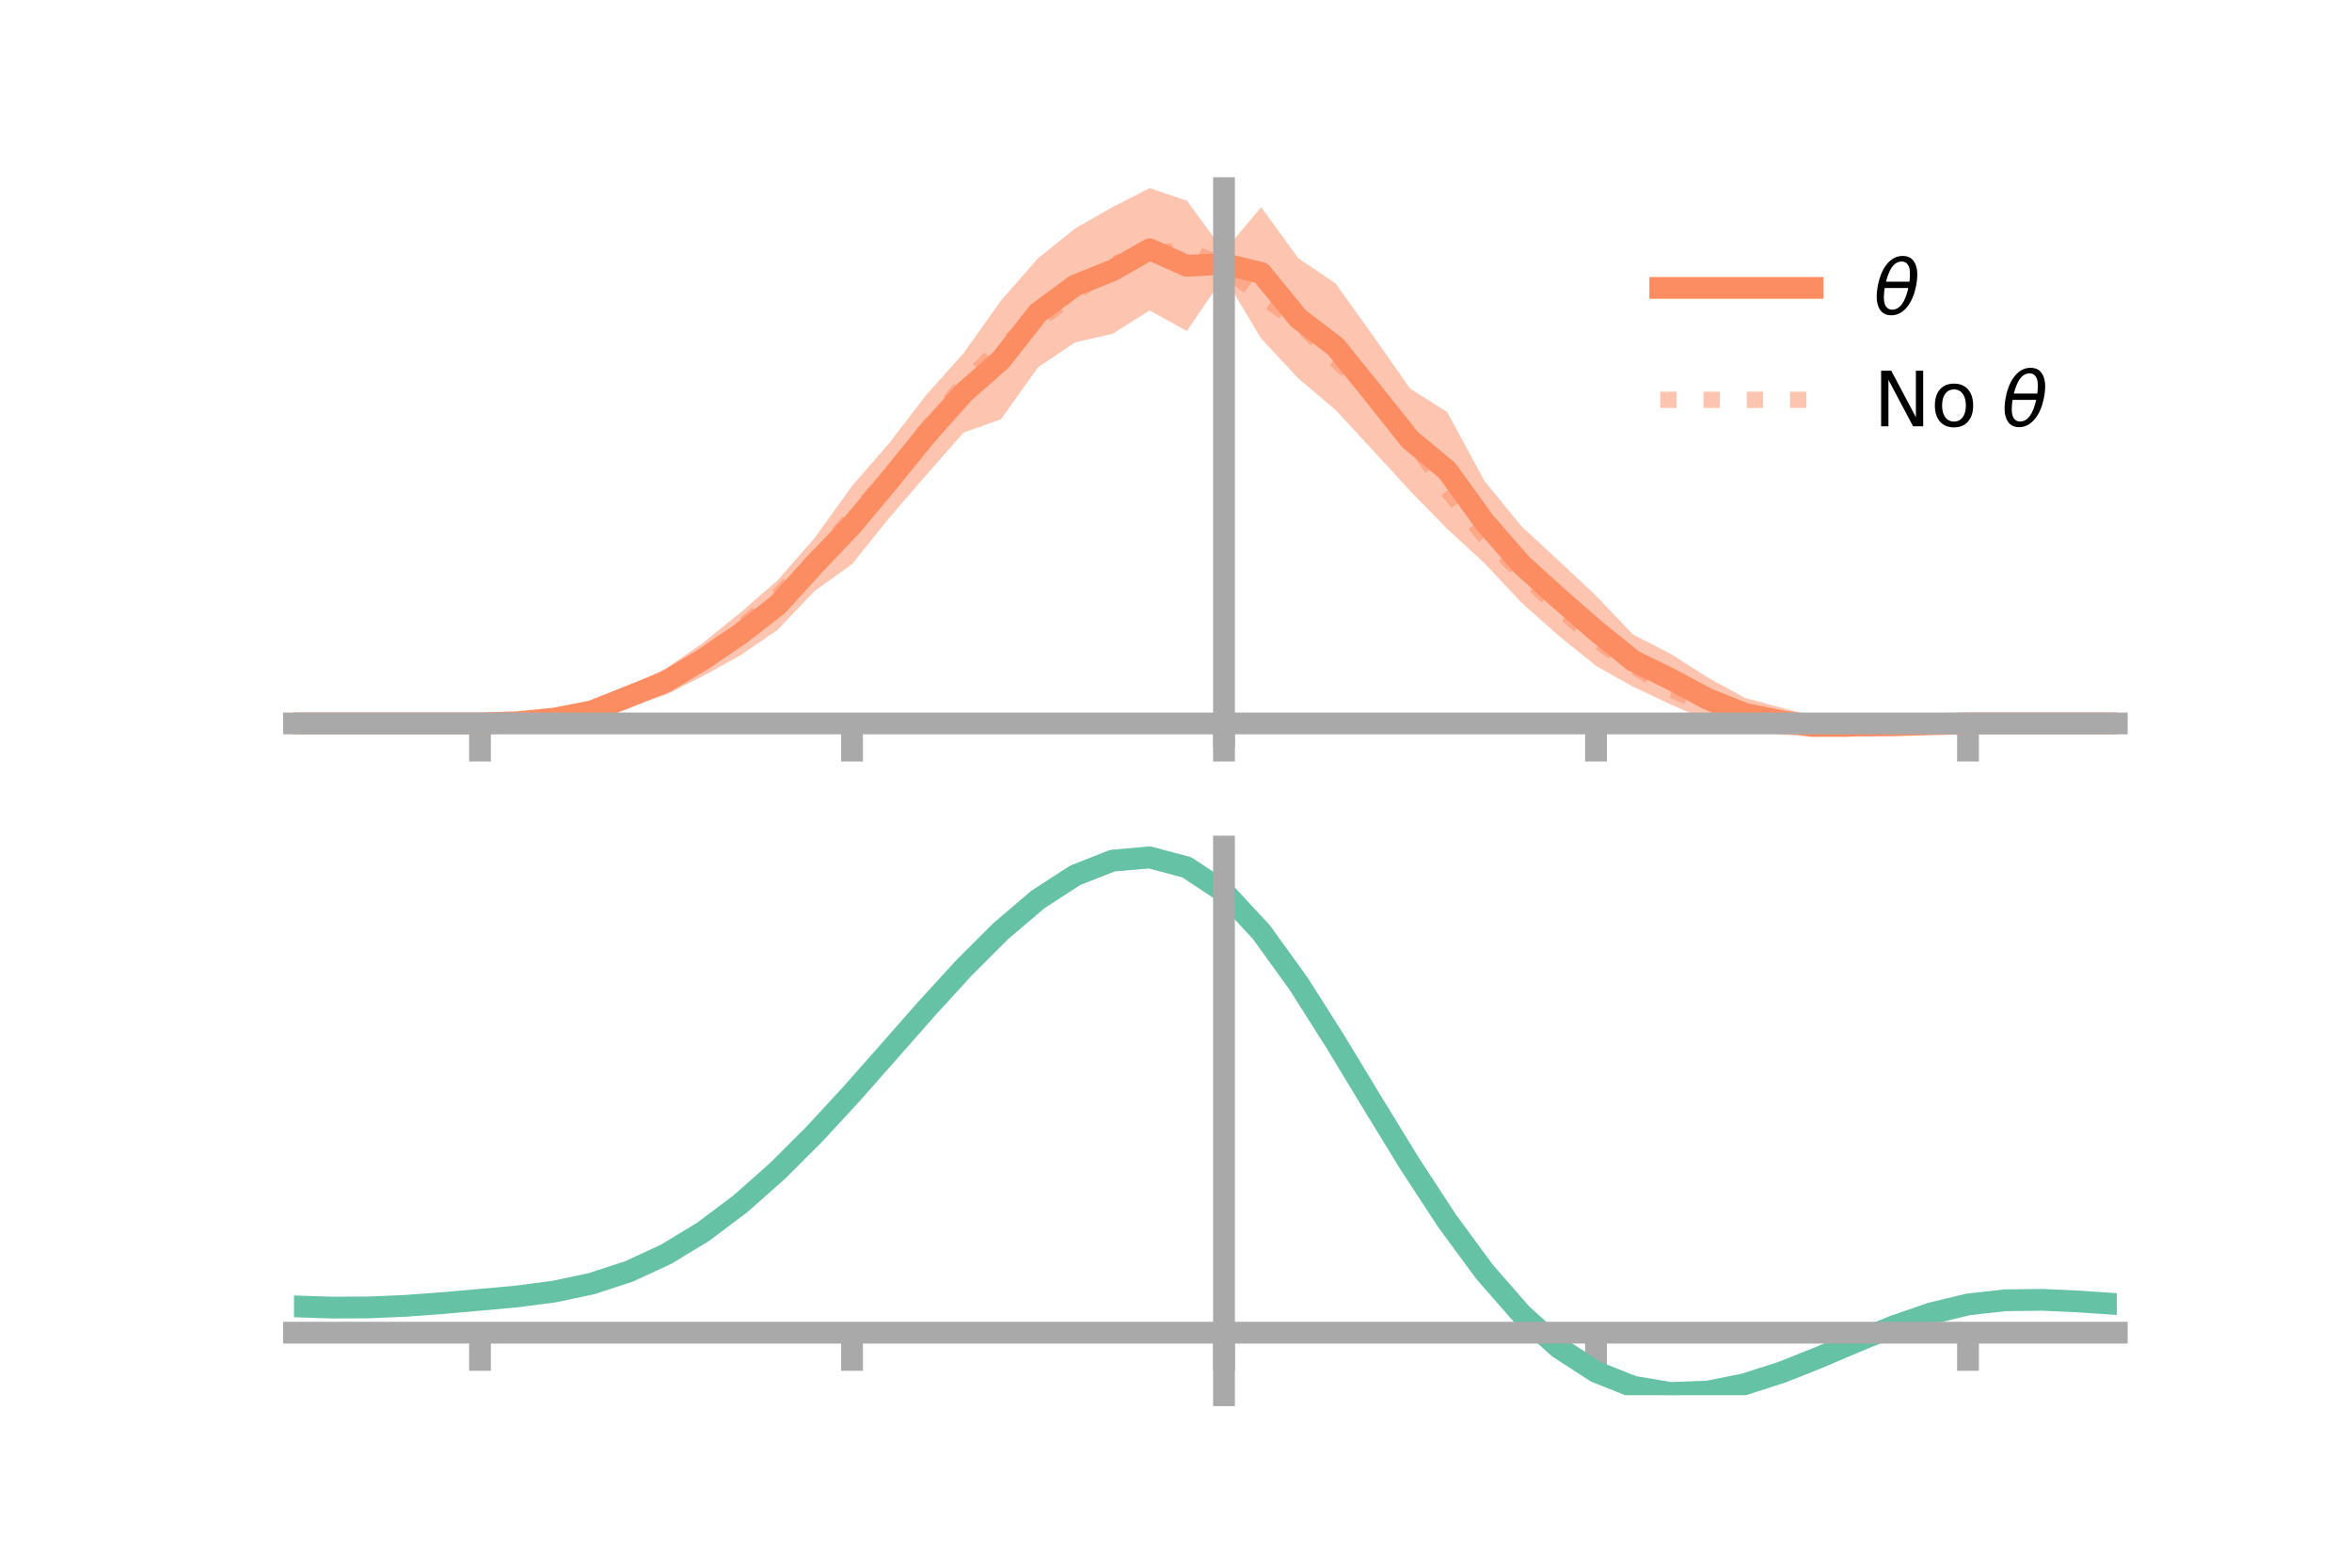
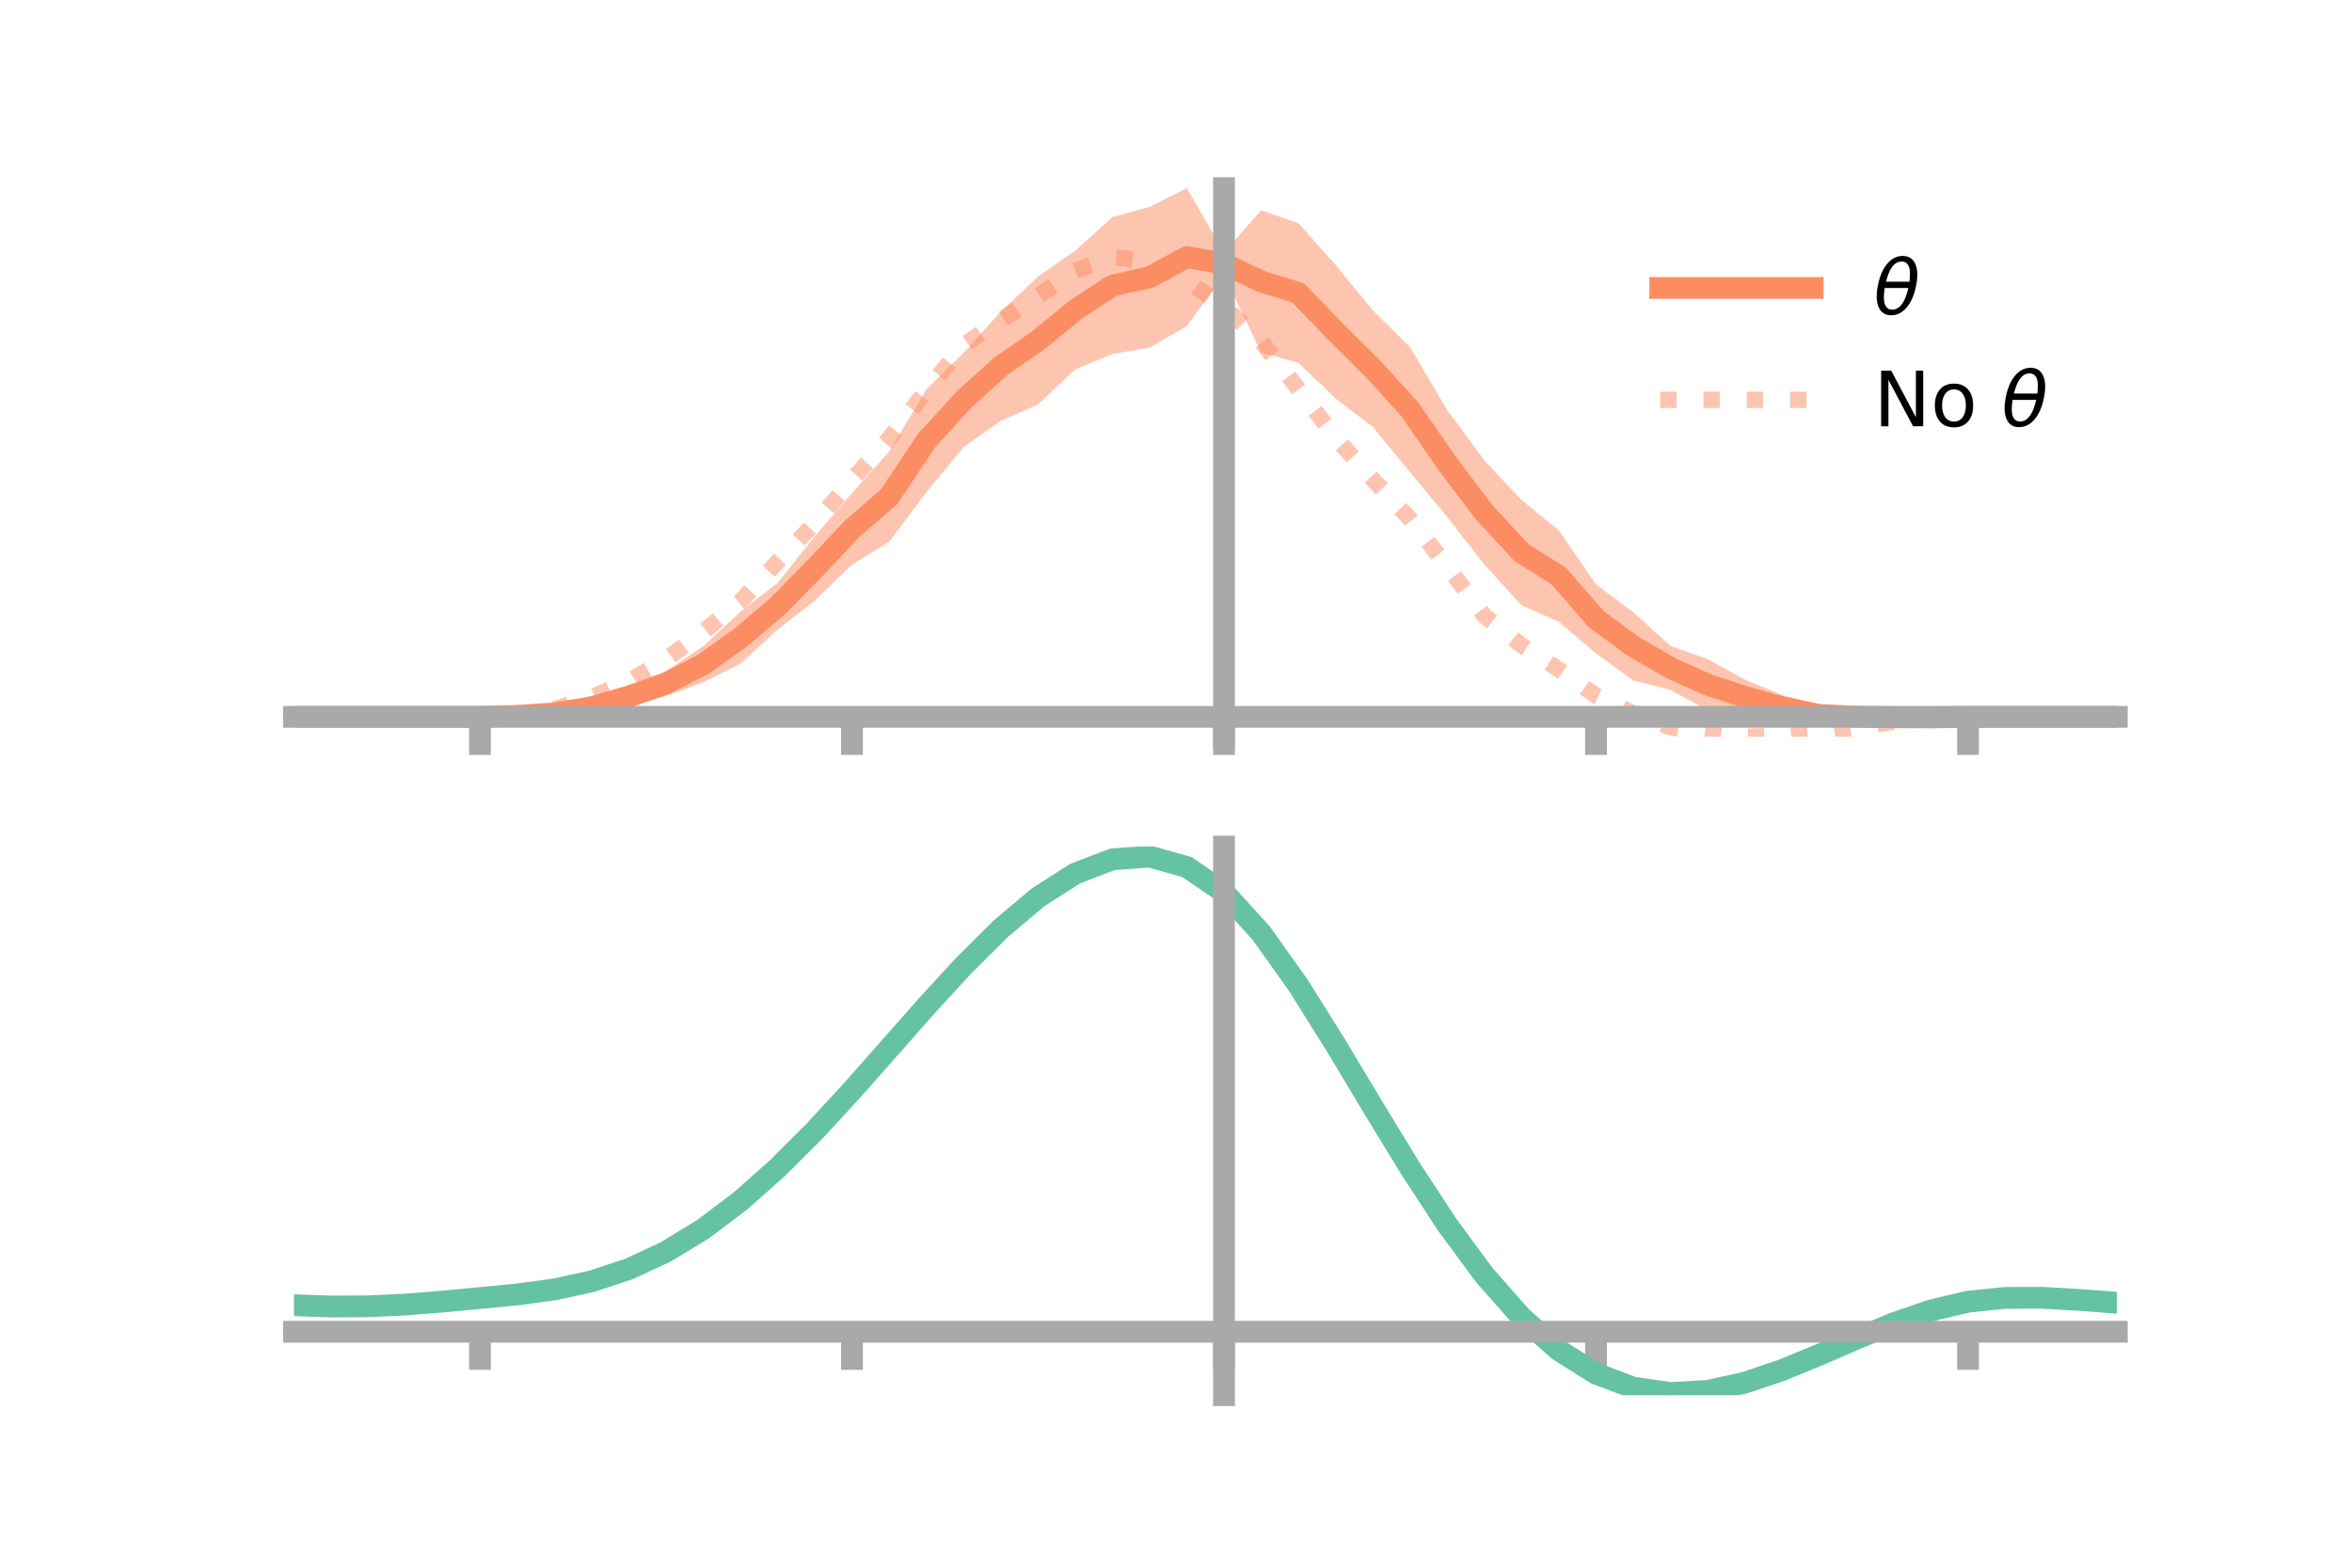
<svg xmlns="http://www.w3.org/2000/svg" xmlns:xlink="http://www.w3.org/1999/xlink" height="144pt" version="1.1" viewBox="0 0 216 144" width="216pt">
  <defs>
    <style type="text/css">*{stroke-linecap:butt;stroke-linejoin:round;}</style>
  </defs>
  <g id="figure_1">
    <g id="patch_1">
      <path d="M 0 144  L 216 144  L 216 0  L 0 0  z " style="fill:none;" />
    </g>
    <g id="axes_1">
      <g id="patch_2">
        <path d="M 27 67.68  L 194.4 67.68  L 194.4 17.28  L 27 17.28  z " style="fill:none;" />
      </g>
      <g id="PolyCollection_1">
-         <path clip-path="url(#pe14816e3b3)" d="M 27 66.451  L 27 66.451  L 30.416 66.451  L 33.833 66.451  L 37.249 66.451  L 40.665 66.451  L 44.082 66.449  L 47.498 66.23  L 50.914 65.651  L 54.331 64.759  L 57.747 63.051  L 61.163 61.396  L 64.58 59.035  L 67.996 56.269  L 71.412 53.309  L 74.829 49.392  L 78.245 44.645  L 81.661 40.71  L 85.078 36.254  L 88.494 32.443  L 91.91 27.628  L 95.327 23.725  L 98.743 20.98  L 102.159 19.031  L 105.576 17.28  L 108.992 18.427  L 112.408 23.085  L 115.824 19.033  L 119.241 23.725  L 122.657 26.039  L 126.073 30.811  L 129.49 35.683  L 132.906 37.853  L 136.322 44.166  L 139.739 48.358  L 143.155 51.511  L 146.571 54.722  L 149.988 58.295  L 153.404 60.045  L 156.82 62.219  L 160.237 64.101  L 163.653 65.021  L 167.069 65.904  L 170.486 66.052  L 173.902 66.274  L 177.318 66.409  L 180.735 66.45  L 184.151 66.451  L 187.567 66.451  L 190.984 66.451  L 194.4 66.451  L 194.4 66.451  L 194.4 66.451  L 190.984 66.451  L 187.567 66.451  L 184.151 66.451  L 180.735 66.452  L 177.318 66.633  L 173.902 66.971  L 170.486 67.232  L 167.069 67.68  L 163.653 67.489  L 160.237 67.021  L 156.82 66.185  L 153.404 64.695  L 149.988 63.089  L 146.571 61.159  L 143.155 58.407  L 139.739 55.364  L 136.322 51.724  L 132.906 48.574  L 129.49 45.077  L 126.073 41.358  L 122.657 37.657  L 119.241 34.765  L 115.824 31.103  L 112.408 25.395  L 108.992 30.408  L 105.576 28.515  L 102.159 30.665  L 98.743 31.446  L 95.327 33.74  L 91.91 38.523  L 88.494 39.735  L 85.078 43.612  L 81.661 47.573  L 78.245 51.825  L 74.829 54.267  L 71.412 57.854  L 67.996 60.194  L 64.58 62.088  L 61.163 63.821  L 57.747 64.924  L 54.331 65.922  L 50.914 66.36  L 47.498 66.46  L 44.082 66.451  L 40.665 66.451  L 37.249 66.451  L 33.833 66.451  L 30.416 66.451  L 27 66.451  z " style="fill:#fc8d62;fill-opacity:0.5;" />
+         <path clip-path="url(#pf69e1e1e9e)" d="M 27 65.845  L 27 65.845  L 30.416 65.845  L 33.833 65.845  L 37.249 65.845  L 40.665 65.845  L 44.082 65.843  L 47.498 65.621  L 50.914 65.151  L 54.331 64.203  L 57.747 63.02  L 61.163 61.643  L 64.58 59.364  L 67.996 56.199  L 71.412 53.537  L 74.829 49.259  L 78.245 45.287  L 81.661 41.478  L 85.078 35.766  L 88.494 32.401  L 91.91 28.617  L 95.327 25.406  L 98.743 23.027  L 102.159 19.943  L 105.576 18.997  L 108.992 17.28  L 112.408 23.186  L 115.824 19.312  L 119.241 20.503  L 122.657 24.339  L 126.073 28.503  L 129.49 31.883  L 132.906 37.656  L 136.322 42.297  L 139.739 45.933  L 143.155 48.716  L 146.571 53.69  L 149.988 56.227  L 153.404 59.32  L 156.82 60.546  L 160.237 62.42  L 163.653 63.833  L 167.069 64.741  L 170.486 65.089  L 173.902 65.51  L 177.318 65.771  L 180.735 65.844  L 184.151 65.845  L 187.567 65.845  L 190.984 65.845  L 194.4 65.845  L 194.4 65.845  L 194.4 65.845  L 190.984 65.845  L 187.567 65.845  L 184.151 65.845  L 180.735 65.848  L 177.318 66.031  L 173.902 66.263  L 170.486 66.577  L 167.069 66.599  L 163.653 66.111  L 160.237 65.607  L 156.82 65.236  L 153.404 63.377  L 149.988 62.506  L 146.571 60.016  L 143.155 57.11  L 139.739 55.607  L 136.322 51.87  L 132.906 47.493  L 129.49 43.368  L 126.073 39.213  L 122.657 36.611  L 119.241 33.329  L 115.824 32.393  L 112.408 25.254  L 108.992 29.95  L 105.576 31.935  L 102.159 32.521  L 98.743 33.931  L 95.327 37.156  L 91.91 38.66  L 88.494 41.073  L 85.078 45.207  L 81.661 49.767  L 78.245 51.873  L 74.829 55.17  L 71.412 57.836  L 67.996 60.979  L 64.58 62.68  L 61.163 63.917  L 57.747 64.935  L 54.331 65.728  L 50.914 65.915  L 47.498 65.892  L 44.082 65.847  L 40.665 65.845  L 37.249 65.845  L 33.833 65.845  L 30.416 65.845  L 27 65.845  z " style="fill:#fc8d62;fill-opacity:0.5;" />
      </g>
      <g id="matplotlib.axis_1">
        <g id="xtick_1">
          <g id="line2d_1">
            <defs>
-               <path d="M 0 0  L 0 3.5  " id="ma8410c4324" style="stroke:#a9a9a9;stroke-width:2;" />
+               <path d="M 0 0  L 0 3.5  " id="m65210ba21b" style="stroke:#a9a9a9;stroke-width:2;" />
            </defs>
            <g>
-               <use style="fill:#a9a9a9;stroke:#a9a9a9;stroke-width:2;" x="44.082" xlink:href="#ma8410c4324" y="66.451" />
+               <use style="fill:#a9a9a9;stroke:#a9a9a9;stroke-width:2;" x="44.082" xlink:href="#m65210ba21b" y="65.845" />
            </g>
          </g>
        </g>
        <g id="xtick_2">
          <g id="line2d_2">
            <g>
-               <use style="fill:#a9a9a9;stroke:#a9a9a9;stroke-width:2;" x="78.245" xlink:href="#ma8410c4324" y="66.451" />
+               <use style="fill:#a9a9a9;stroke:#a9a9a9;stroke-width:2;" x="78.245" xlink:href="#m65210ba21b" y="65.845" />
            </g>
          </g>
        </g>
        <g id="xtick_3">
          <g id="line2d_3">
            <g>
-               <use style="fill:#a9a9a9;stroke:#a9a9a9;stroke-width:2;" x="112.408" xlink:href="#ma8410c4324" y="66.451" />
+               <use style="fill:#a9a9a9;stroke:#a9a9a9;stroke-width:2;" x="112.408" xlink:href="#m65210ba21b" y="65.845" />
            </g>
          </g>
        </g>
        <g id="xtick_4">
          <g id="line2d_4">
            <g>
-               <use style="fill:#a9a9a9;stroke:#a9a9a9;stroke-width:2;" x="146.571" xlink:href="#ma8410c4324" y="66.451" />
+               <use style="fill:#a9a9a9;stroke:#a9a9a9;stroke-width:2;" x="146.571" xlink:href="#m65210ba21b" y="65.845" />
            </g>
          </g>
        </g>
        <g id="xtick_5">
          <g id="line2d_5">
            <g>
-               <use style="fill:#a9a9a9;stroke:#a9a9a9;stroke-width:2;" x="180.735" xlink:href="#ma8410c4324" y="66.451" />
+               <use style="fill:#a9a9a9;stroke:#a9a9a9;stroke-width:2;" x="180.735" xlink:href="#m65210ba21b" y="65.845" />
            </g>
          </g>
        </g>
      </g>
      <g id="matplotlib.axis_2" />
      <g id="line2d_6">
-         <path clip-path="url(#pe14816e3b3)" d="M 27 66.451  L 30.416 66.451  L 33.833 66.451  L 37.249 66.451  L 40.665 66.451  L 44.082 66.45  L 47.498 66.345  L 50.914 66.005  L 54.331 65.341  L 57.747 63.987  L 61.163 62.609  L 64.58 60.561  L 67.996 58.231  L 71.412 55.581  L 74.829 51.829  L 78.245 48.235  L 81.661 44.142  L 85.078 39.933  L 88.494 36.089  L 91.91 33.075  L 95.327 28.732  L 98.743 26.213  L 102.159 24.848  L 105.576 22.897  L 108.992 24.417  L 112.408 24.24  L 115.824 25.068  L 119.241 29.245  L 122.657 31.848  L 126.073 36.084  L 129.49 40.38  L 132.906 43.214  L 136.322 47.945  L 139.739 51.861  L 143.155 54.959  L 146.571 57.94  L 149.988 60.692  L 153.404 62.37  L 156.82 64.202  L 160.237 65.561  L 163.653 66.255  L 167.069 66.792  L 170.486 66.642  L 173.902 66.623  L 177.318 66.521  L 180.735 66.451  L 184.151 66.451  L 187.567 66.451  L 190.984 66.451  L 194.4 66.451  " style="fill:none;stroke:#fc8d62;stroke-linecap:square;stroke-width:2;" />
+         <path clip-path="url(#pf69e1e1e9e)" d="M 27 65.845  L 30.416 65.845  L 33.833 65.845  L 37.249 65.845  L 40.665 65.845  L 44.082 65.845  L 47.498 65.756  L 50.914 65.533  L 54.331 64.965  L 57.747 63.978  L 61.163 62.78  L 64.58 61.022  L 67.996 58.589  L 71.412 55.686  L 74.829 52.214  L 78.245 48.58  L 81.661 45.622  L 85.078 40.487  L 88.494 36.737  L 91.91 33.639  L 95.327 31.281  L 98.743 28.479  L 102.159 26.232  L 105.576 25.466  L 108.992 23.615  L 112.408 24.22  L 115.824 25.853  L 119.241 26.916  L 122.657 30.475  L 126.073 33.858  L 129.49 37.625  L 132.906 42.574  L 136.322 47.084  L 139.739 50.77  L 143.155 52.913  L 146.571 56.853  L 149.988 59.367  L 153.404 61.349  L 156.82 62.891  L 160.237 64.014  L 163.653 64.972  L 167.069 65.67  L 170.486 65.833  L 173.902 65.886  L 177.318 65.901  L 180.735 65.846  L 184.151 65.845  L 187.567 65.845  L 190.984 65.845  L 194.4 65.845  " style="fill:none;stroke:#fc8d62;stroke-linecap:square;stroke-width:2;" />
      </g>
      <g id="line2d_7">
-         <path clip-path="url(#pe14816e3b3)" d="M 27 66.451  L 30.416 66.451  L 33.833 66.451  L 37.249 66.451  L 40.665 66.451  L 44.082 66.45  L 47.498 66.353  L 50.914 65.977  L 54.331 65.256  L 57.747 64.166  L 61.163 62.328  L 64.58 60.343  L 67.996 57.721  L 71.412 54.777  L 74.829 51.458  L 78.245 47.581  L 81.661 43.804  L 85.078 39.481  L 88.494 35.355  L 91.91 31.912  L 95.327 29.424  L 98.743 26.934  L 102.159 24.28  L 105.576 23.339  L 108.992 22.897  L 112.408 24.523  L 115.824 27.183  L 119.241 29.533  L 122.657 33.014  L 126.073 36.194  L 129.49 40.199  L 132.906 44.952  L 136.322 49.219  L 139.739 52.619  L 143.155 55.783  L 146.571 58.759  L 149.988 61.141  L 153.404 63.286  L 156.82 64.807  L 160.237 65.834  L 163.653 66.568  L 167.069 66.642  L 170.486 66.744  L 173.902 66.651  L 177.318 66.511  L 180.735 66.451  L 184.151 66.451  L 187.567 66.451  L 190.984 66.451  L 194.4 66.451  " style="fill:none;stroke:#fc8d62;stroke-dasharray:1.5,2.475;stroke-dashoffset:0;stroke-opacity:0.5;stroke-width:1.5;" />
+         <path clip-path="url(#pf69e1e1e9e)" d="M 27 65.845  L 30.416 65.845  L 33.833 65.845  L 37.249 65.845  L 40.665 65.845  L 44.082 65.84  L 47.498 65.671  L 50.914 65.148  L 54.331 64.045  L 57.747 62.581  L 61.163 60.553  L 64.58 58.028  L 67.996 55.243  L 71.412 51.61  L 74.829 48.047  L 78.245 44.083  L 81.661 40.259  L 85.078 35.869  L 88.494 31.703  L 91.91 29.398  L 95.327 27.205  L 98.743 24.88  L 102.159 23.615  L 105.576 24.029  L 108.992 25.796  L 112.408 28.154  L 115.824 31.36  L 119.241 35.727  L 122.657 40.189  L 126.073 44.039  L 129.49 47.663  L 132.906 52.025  L 136.322 56.571  L 139.739 59.274  L 143.155 61.492  L 146.571 63.899  L 149.988 65.514  L 153.404 66.812  L 156.82 67.281  L 160.237 67.68  L 163.653 67.584  L 167.069 67.245  L 170.486 66.845  L 173.902 66.296  L 177.318 65.985  L 180.735 65.85  L 184.151 65.845  L 187.567 65.845  L 190.984 65.845  L 194.4 65.845  " style="fill:none;stroke:#fc8d62;stroke-dasharray:1.5,2.475;stroke-dashoffset:0;stroke-opacity:0.5;stroke-width:1.5;" />
      </g>
      <g id="patch_3">
        <path d="M 112.408 67.68  L 112.408 17.28  " style="fill:none;stroke:#a9a9a9;stroke-linecap:square;stroke-linejoin:miter;stroke-width:2;" />
      </g>
      <g id="patch_4">
        <path d="M 194.4 67.68  L 194.4 17.28  " style="fill:none;" />
      </g>
      <g id="patch_5">
-         <path d="M 27 66.451  L 194.4 66.451  " style="fill:none;stroke:#a9a9a9;stroke-linecap:square;stroke-linejoin:miter;stroke-width:2;" />
+         <path d="M 27 65.845  L 194.4 65.845  " style="fill:none;stroke:#a9a9a9;stroke-linecap:square;stroke-linejoin:miter;stroke-width:2;" />
      </g>
      <g id="patch_6">
        <path d="M 27 17.28  L 194.4 17.28  " style="fill:none;" />
      </g>
      <g id="legend_1">
        <g id="line2d_8">
          <path d="M 152.47 26.449  L 166.47 26.449  " style="fill:none;stroke:#fc8d62;stroke-linecap:square;stroke-width:2;" />
        </g>
        <g id="line2d_9" />
        <g id="text_1">
          <g transform="translate(172.07 28.89891)scale(0.07 -0.07)">
            <defs>
              <path d="M 45.516 34.672  L 14.453 34.672  Q 12.359 20.062 14.5 13.875  Q 17.188 6.25 24.469 6.25  Q 31.781 6.25 37.359 13.922  Q 42.234 20.656 45.516 34.672  z M 47.016 42.969  Q 48.344 56.844 46.625 61.719  Q 43.953 69.438 36.766 69.438  Q 29.297 69.438 23.828 61.812  Q 19.531 55.672 16.156 42.969  z M 38.188 76.766  Q 49.906 76.766 54.594 66.406  Q 59.281 56.109 55.719 37.844  Q 52.203 19.625 43.453 9.281  Q 34.766 -1.125 23.047 -1.125  Q 11.281 -1.125 6.641 9.281  Q 2 19.625 5.516 37.844  Q 9.078 56.109 17.719 66.406  Q 26.422 76.766 38.188 76.766  z " id="DejaVuSans-Oblique-952" />
            </defs>
            <use transform="translate(0 0.234375)" xlink:href="#DejaVuSans-Oblique-952" />
          </g>
        </g>
        <g id="line2d_10">
          <path d="M 152.47 36.724  L 166.47 36.724  " style="fill:none;stroke:#fc8d62;stroke-dasharray:1.5,2.475;stroke-dashoffset:0;stroke-opacity:0.5;stroke-width:1.5;" />
        </g>
        <g id="line2d_11" />
        <g id="text_2">
          <g transform="translate(172.07 39.17359)scale(0.07 -0.07)">
            <defs>
              <path d="M 9.812 72.906  L 23.094 72.906  L 55.422 11.922  L 55.422 72.906  L 64.984 72.906  L 64.984 0  L 51.703 0  L 19.391 60.984  L 19.391 0  L 9.812 0  z " id="DejaVuSans-78" />
              <path d="M 30.609 48.391  Q 23.391 48.391 19.188 42.75  Q 14.984 37.109 14.984 27.297  Q 14.984 17.484 19.156 11.844  Q 23.344 6.203 30.609 6.203  Q 37.797 6.203 41.984 11.859  Q 46.188 17.531 46.188 27.297  Q 46.188 37.016 41.984 42.703  Q 37.797 48.391 30.609 48.391  z M 30.609 56  Q 42.328 56 49.016 48.375  Q 55.719 40.766 55.719 27.297  Q 55.719 13.875 49.016 6.219  Q 42.328 -1.422 30.609 -1.422  Q 18.844 -1.422 12.172 6.219  Q 5.516 13.875 5.516 27.297  Q 5.516 40.766 12.172 48.375  Q 18.844 56 30.609 56  z " id="DejaVuSans-111" />
              <path id="DejaVuSans-32" />
            </defs>
            <use transform="translate(0 0.234375)" xlink:href="#DejaVuSans-78" />
            <use transform="translate(74.80469 0.234375)" xlink:href="#DejaVuSans-111" />
            <use transform="translate(135.9863 0.234375)" xlink:href="#DejaVuSans-32" />
            <use transform="translate(167.7734 0.234375)" xlink:href="#DejaVuSans-Oblique-952" />
          </g>
        </g>
      </g>
    </g>
    <g id="axes_2">
      <g id="patch_7">
        <path d="M 27 128.16  L 194.4 128.16  L 194.4 77.76  L 27 77.76  z " style="fill:none;" />
      </g>
      <g id="PolyCollection_2">
-         <path clip-path="url(#pe70f00efe1)" d="M 27 120.043  L 27 119.946  L 30.416 120.068  L 33.833 120.053  L 37.249 119.896  L 40.665 119.632  L 44.082 119.321  L 47.498 119  L 50.914 118.542  L 54.331 117.804  L 57.747 116.671  L 61.163 115.067  L 64.58 112.951  L 67.996 110.325  L 71.412 107.226  L 74.829 103.727  L 78.245 99.93  L 81.661 95.966  L 85.078 91.986  L 88.494 88.16  L 91.91 84.668  L 95.327 81.697  L 98.743 79.435  L 102.159 78.064  L 105.576 77.76  L 108.992 78.686  L 112.408 80.984  L 115.824 84.715  L 119.241 89.521  L 122.657 94.988  L 126.073 100.728  L 129.49 106.398  L 132.906 111.71  L 136.322 116.437  L 139.739 120.415  L 143.155 123.543  L 146.571 125.784  L 149.988 127.157  L 153.404 127.733  L 156.82 127.62  L 160.237 126.947  L 163.653 125.865  L 167.069 124.529  L 170.486 123.097  L 173.902 121.724  L 177.318 120.556  L 180.735 119.735  L 184.151 119.355  L 187.567 119.317  L 190.984 119.483  L 194.4 119.727  L 194.4 119.846  L 194.4 119.846  L 190.984 119.624  L 187.567 119.475  L 184.151 119.52  L 180.735 119.904  L 177.318 120.736  L 173.902 121.933  L 170.486 123.352  L 167.069 124.835  L 163.653 126.219  L 160.237 127.338  L 156.82 128.034  L 153.404 128.16  L 149.988 127.594  L 146.571 126.243  L 143.155 124.056  L 139.739 121.021  L 136.322 117.175  L 132.906 112.61  L 129.49 107.478  L 126.073 101.996  L 122.657 96.44  L 119.241 91.144  L 115.824 86.486  L 112.408 82.87  L 108.992 80.648  L 105.576 79.756  L 102.159 80.05  L 98.743 81.367  L 95.327 83.537  L 91.91 86.38  L 88.494 89.716  L 85.078 93.365  L 81.661 97.156  L 78.245 100.929  L 74.829 104.541  L 71.412 107.871  L 67.996 110.825  L 64.58 113.334  L 61.163 115.365  L 57.747 116.914  L 54.331 118.014  L 50.914 118.73  L 47.498 119.169  L 44.082 119.47  L 40.665 119.758  L 37.249 119.998  L 33.833 120.137  L 30.416 120.15  L 27 120.043  z " style="fill:#66c2a5;fill-opacity:0.5;" />
+         <path clip-path="url(#p18295ca356)" d="M 27 119.937  L 27 119.845  L 30.416 119.973  L 33.833 119.951  L 37.249 119.779  L 40.665 119.493  L 44.082 119.16  L 47.498 118.82  L 50.914 118.348  L 54.331 117.595  L 57.747 116.451  L 61.163 114.837  L 64.58 112.715  L 67.996 110.084  L 71.412 106.984  L 74.829 103.488  L 78.245 99.699  L 81.661 95.747  L 85.078 91.785  L 88.494 87.981  L 91.91 84.516  L 95.327 81.576  L 98.743 79.349  L 102.159 78.019  L 105.576 77.76  L 108.992 78.738  L 112.408 81.097  L 115.824 84.901  L 119.241 89.779  L 122.657 95.308  L 126.073 101.092  L 129.49 106.783  L 132.906 112.092  L 136.322 116.793  L 139.739 120.723  L 143.155 123.788  L 146.571 125.955  L 149.988 127.251  L 153.404 127.75  L 156.82 127.562  L 160.237 126.823  L 163.653 125.684  L 167.069 124.304  L 170.486 122.843  L 173.902 121.454  L 177.318 120.286  L 180.735 119.481  L 184.151 119.132  L 187.567 119.133  L 190.984 119.335  L 194.4 119.607  L 194.4 119.723  L 194.4 119.723  L 190.984 119.474  L 187.567 119.29  L 184.151 119.299  L 180.735 119.653  L 177.318 120.466  L 173.902 121.658  L 170.486 123.087  L 167.069 124.596  L 163.653 126.021  L 160.237 127.196  L 156.82 127.959  L 153.404 128.16  L 149.988 127.671  L 146.571 126.394  L 143.155 124.271  L 139.739 121.284  L 136.322 117.468  L 132.906 112.911  L 129.49 107.764  L 126.073 102.244  L 122.657 96.629  L 119.241 91.258  L 115.824 86.518  L 112.408 82.824  L 108.992 80.539  L 105.576 79.597  L 102.159 79.85  L 98.743 81.135  L 95.327 83.279  L 91.91 86.104  L 88.494 89.426  L 85.078 93.067  L 81.661 96.855  L 78.245 100.63  L 74.829 104.247  L 71.412 107.587  L 67.996 110.552  L 64.58 113.076  L 61.163 115.122  L 57.747 116.686  L 54.331 117.8  L 50.914 118.531  L 47.498 118.985  L 44.082 119.305  L 40.665 119.615  L 37.249 119.876  L 33.833 120.031  L 30.416 120.05  L 27 119.937  z " style="fill:#66c2a5;fill-opacity:0.5;" />
      </g>
      <g id="matplotlib.axis_3">
        <g id="xtick_6">
          <g id="line2d_12">
            <g>
-               <use style="fill:#a9a9a9;stroke:#a9a9a9;stroke-width:2;" x="44.082" xlink:href="#ma8410c4324" y="122.413" />
+               <use style="fill:#a9a9a9;stroke:#a9a9a9;stroke-width:2;" x="44.082" xlink:href="#m65210ba21b" y="122.328" />
            </g>
          </g>
        </g>
        <g id="xtick_7">
          <g id="line2d_13">
            <g>
-               <use style="fill:#a9a9a9;stroke:#a9a9a9;stroke-width:2;" x="78.245" xlink:href="#ma8410c4324" y="122.413" />
+               <use style="fill:#a9a9a9;stroke:#a9a9a9;stroke-width:2;" x="78.245" xlink:href="#m65210ba21b" y="122.328" />
            </g>
          </g>
        </g>
        <g id="xtick_8">
          <g id="line2d_14">
            <g>
-               <use style="fill:#a9a9a9;stroke:#a9a9a9;stroke-width:2;" x="112.408" xlink:href="#ma8410c4324" y="122.413" />
+               <use style="fill:#a9a9a9;stroke:#a9a9a9;stroke-width:2;" x="112.408" xlink:href="#m65210ba21b" y="122.328" />
            </g>
          </g>
        </g>
        <g id="xtick_9">
          <g id="line2d_15">
            <g>
-               <use style="fill:#a9a9a9;stroke:#a9a9a9;stroke-width:2;" x="146.571" xlink:href="#ma8410c4324" y="122.413" />
+               <use style="fill:#a9a9a9;stroke:#a9a9a9;stroke-width:2;" x="146.571" xlink:href="#m65210ba21b" y="122.328" />
            </g>
          </g>
        </g>
        <g id="xtick_10">
          <g id="line2d_16">
            <g>
-               <use style="fill:#a9a9a9;stroke:#a9a9a9;stroke-width:2;" x="180.735" xlink:href="#ma8410c4324" y="122.413" />
+               <use style="fill:#a9a9a9;stroke:#a9a9a9;stroke-width:2;" x="180.735" xlink:href="#m65210ba21b" y="122.328" />
            </g>
          </g>
        </g>
      </g>
      <g id="matplotlib.axis_4" />
      <g id="line2d_17">
-         <path clip-path="url(#pe70f00efe1)" d="M 27 119.994  L 30.416 120.109  L 33.833 120.095  L 37.249 119.947  L 40.665 119.695  L 44.082 119.395  L 47.498 119.084  L 50.914 118.636  L 54.331 117.909  L 57.747 116.793  L 61.163 115.216  L 64.58 113.143  L 67.996 110.575  L 71.412 107.549  L 74.829 104.134  L 78.245 100.43  L 81.661 96.561  L 85.078 92.676  L 88.494 88.938  L 91.91 85.524  L 95.327 82.617  L 98.743 80.401  L 102.159 79.057  L 105.576 78.758  L 108.992 79.667  L 112.408 81.927  L 115.824 85.6  L 119.241 90.332  L 122.657 95.714  L 126.073 101.362  L 129.49 106.938  L 132.906 112.16  L 136.322 116.806  L 139.739 120.718  L 143.155 123.8  L 146.571 126.013  L 149.988 127.375  L 153.404 127.947  L 156.82 127.827  L 160.237 127.143  L 163.653 126.042  L 167.069 124.682  L 170.486 123.225  L 173.902 121.828  L 177.318 120.646  L 180.735 119.82  L 184.151 119.437  L 187.567 119.396  L 190.984 119.554  L 194.4 119.786  " style="fill:none;stroke:#66c2a5;stroke-linecap:square;stroke-width:2;" />
+         <path clip-path="url(#p18295ca356)" d="M 27 119.891  L 30.416 120.012  L 33.833 119.991  L 37.249 119.828  L 40.665 119.554  L 44.082 119.232  L 47.498 118.903  L 50.914 118.439  L 54.331 117.698  L 57.747 116.569  L 61.163 114.979  L 64.58 112.895  L 67.996 110.318  L 71.412 107.286  L 74.829 103.868  L 78.245 100.164  L 81.661 96.301  L 85.078 92.426  L 88.494 88.704  L 91.91 85.31  L 95.327 82.428  L 98.743 80.242  L 102.159 78.934  L 105.576 78.678  L 108.992 79.639  L 112.408 81.96  L 115.824 85.71  L 119.241 90.519  L 122.657 95.968  L 126.073 101.668  L 129.49 107.274  L 132.906 112.502  L 136.322 117.131  L 139.739 121.004  L 143.155 124.029  L 146.571 126.175  L 149.988 127.461  L 153.404 127.955  L 156.82 127.76  L 160.237 127.01  L 163.653 125.853  L 167.069 124.45  L 170.486 122.965  L 173.902 121.556  L 177.318 120.376  L 180.735 119.567  L 184.151 119.216  L 187.567 119.211  L 190.984 119.404  L 194.4 119.665  " style="fill:none;stroke:#66c2a5;stroke-linecap:square;stroke-width:2;" />
      </g>
      <g id="patch_8">
        <path d="M 112.408 128.16  L 112.408 77.76  " style="fill:none;stroke:#a9a9a9;stroke-linecap:square;stroke-linejoin:miter;stroke-width:2;" />
      </g>
      <g id="patch_9">
        <path d="M 194.4 128.16  L 194.4 77.76  " style="fill:none;" />
      </g>
      <g id="patch_10">
-         <path d="M 27 122.413  L 194.4 122.413  " style="fill:none;stroke:#a9a9a9;stroke-linecap:square;stroke-linejoin:miter;stroke-width:2;" />
+         <path d="M 27 122.328  L 194.4 122.328  " style="fill:none;stroke:#a9a9a9;stroke-linecap:square;stroke-linejoin:miter;stroke-width:2;" />
      </g>
      <g id="patch_11">
        <path d="M 27 77.76  L 194.4 77.76  " style="fill:none;" />
      </g>
    </g>
  </g>
  <defs>
-     <clipPath id="pe14816e3b3">
+     <clipPath id="pf69e1e1e9e">
      <rect height="50.4" width="167.4" x="27" y="17.28" />
    </clipPath>
-     <clipPath id="pe70f00efe1">
+     <clipPath id="p18295ca356">
      <rect height="50.4" width="167.4" x="27" y="77.76" />
    </clipPath>
  </defs>
</svg>
